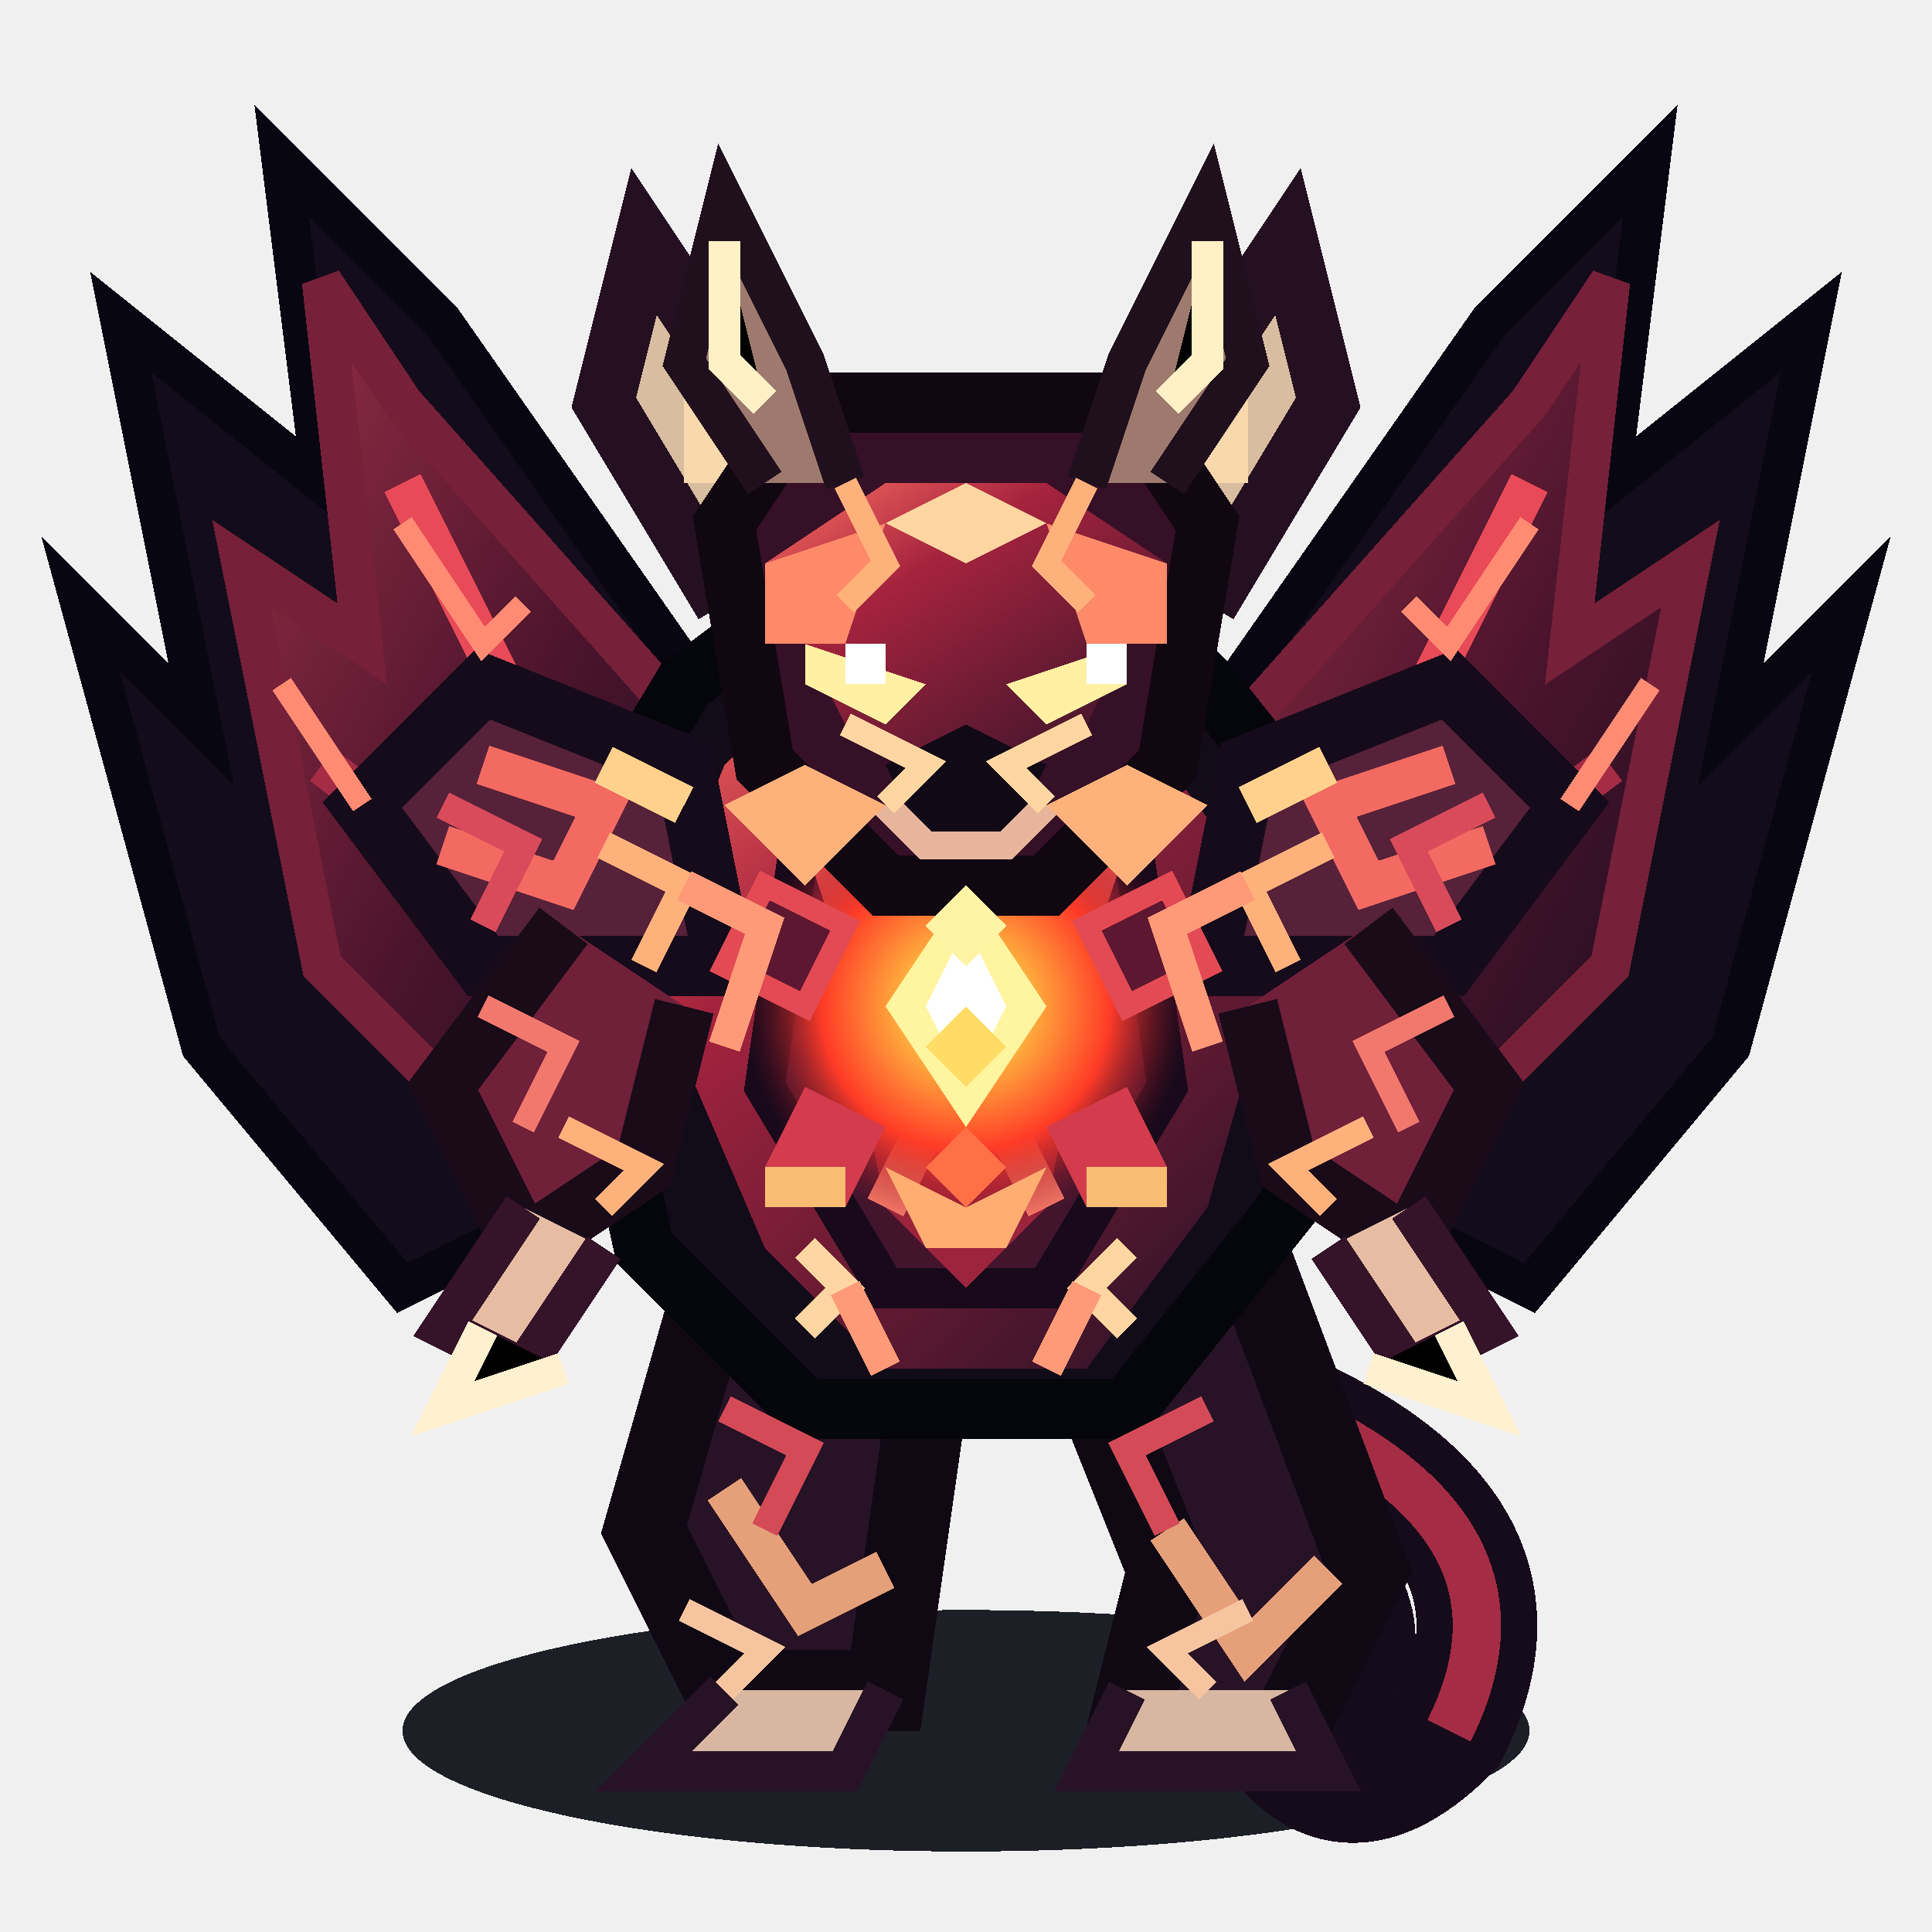
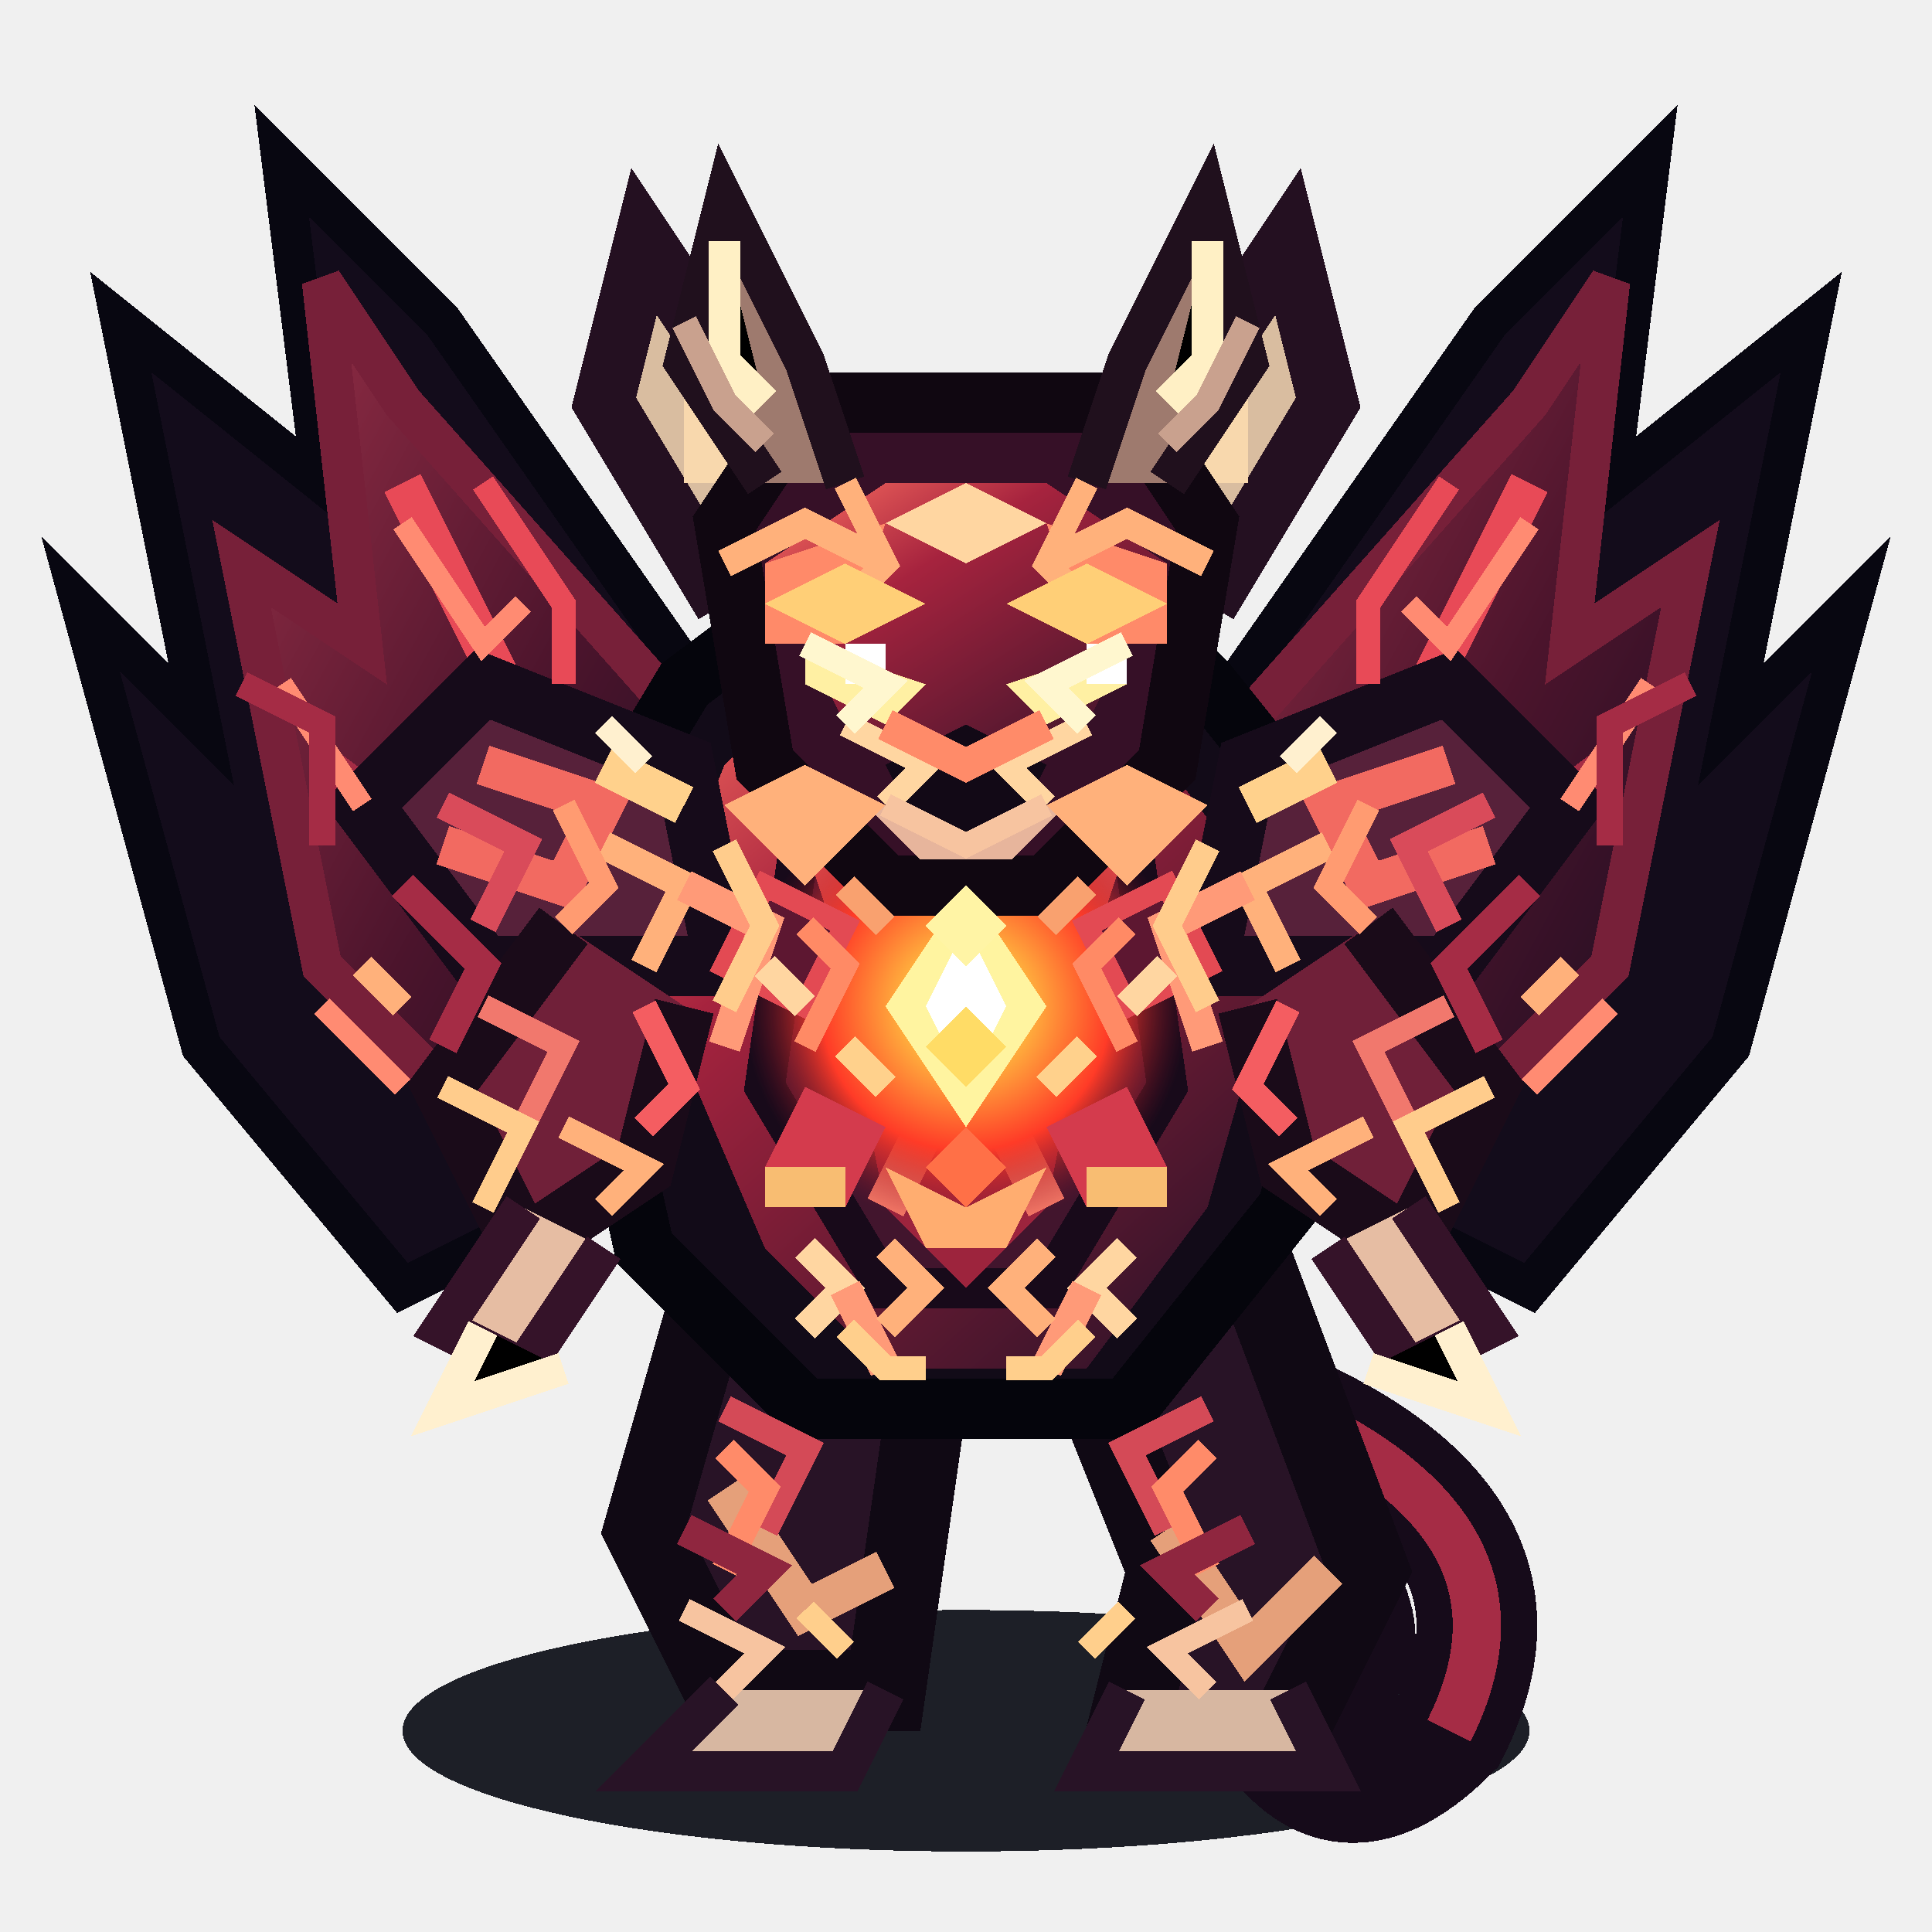
<svg xmlns="http://www.w3.org/2000/svg" width="256" height="256" viewBox="0 0 128 128" shape-rendering="crispEdges">
  <g transform="scale(2.666667)">
    <defs>
      <linearGradient id="wing" x2="1" y2="1">
        <stop stop-color="#9b3048" />
        <stop offset=".55" stop-color="#4b142c" />
        <stop offset="1" stop-color="#170d20" />
      </linearGradient>
      <linearGradient id="armor" x2=".8" y2="1">
        <stop stop-color="#ff7162" />
        <stop offset=".35" stop-color="#a6233e" />
        <stop offset="1" stop-color="#321329" />
      </linearGradient>
      <radialGradient id="core">
        <stop stop-color="#fff8b5" />
        <stop offset=".28" stop-color="#ffb43e" />
        <stop offset=".65" stop-color="#ff3b27" />
        <stop offset="1" stop-color="#7c102b" stop-opacity="0" />
      </radialGradient>
    </defs>
    <ellipse cx="24" cy="43" rx="14" ry="3" fill="#050811" opacity=".9" />
    <path d="M18 18 11 8 7 4 8 12 3 8 5 18 2 15 5 26 10 32 16 29 20 23Z" fill="#130c1b" stroke="#080711" />
    <path d="M30 18 37 8 41 4 40 12 45 8 43 18 46 15 43 26 38 32 32 29 28 23Z" fill="#130c1b" stroke="#080711" />
    <path d="M18 19 10 10 8 7 9 16 6 14 8 24 13 29 18 26Z" fill="url(#wing)" stroke="#772039" />
    <path d="M30 19 38 10 40 7 39 16 42 14 40 24 35 29 30 26Z" fill="url(#wing)" stroke="#772039" />
    <path d="M10 12 13 18 15 25M38 12 35 18 33 25" fill="none" stroke="#e84a57" stroke-width="1" />
    <path d="M8 19 12 22 14 27M40 19 36 22 34 27" fill="none" stroke="#a52c45" />
    <path d="M29 34 Q39 37 36 43 Q33 46 31 42 Q35 42 33 39" fill="none" stroke="#160b1a" stroke-width="3" />
    <path d="M29 34 Q39 37 36 43" fill="none" stroke="#a52c45" stroke-width="1.2" />
    <path d="M18 31 16 38 18 42 22 42 23 35M27 34 29 39 28 43 32 43 34 39 31 31" fill="#281326" stroke="#100914" stroke-width="2" />
    <path d="M18 37 20 40 22 39M29 38 31 41 33 39" fill="none" stroke="#e5a07a" />
    <path d="M18 42 16 44 21 44 22 42M28 42 27 44 33 44 32 42" fill="#d7b7a1" stroke="#281326" />
    <path d="M17 17 14 22 16 31 20 35 28 35 32 30 34 22 30 17 27 14 21 14Z" fill="#120b18" stroke="#05050c" stroke-width="1.5" />
    <path d="M18 19 16 24 19 31 22 34 27 34 30 30 32 23 29 19 26 16 21 16Z" fill="url(#armor)" />
    <path d="M17 19 12 17 9 20 12 24 18 24ZM31 19 36 17 39 20 36 24 30 24Z" fill="#57213a" stroke="#160b1a" stroke-width="1.5" />
    <path d="M12 19 15 20 14 22 11 21M36 19 33 20 34 22 37 21" fill="none" stroke="#f26a61" />
    <path d="M14 23 11 27 13 31 16 29 17 25M34 23 37 27 35 31 32 29 31 25" fill="#702039" stroke="#1a0b19" stroke-width="1.5" />
    <path d="M13 30 11 33 13 34 15 31M35 30 37 33 35 34 33 31" fill="#e6bda3" stroke="#351329" />
    <path d="M12 33 11 35 14 34M36 33 37 35 34 34" stroke="#fff0cf" stroke-width=".8" />
    <path d="M20 20 24 18 28 20 29 27 26 32 22 32 19 27Z" fill="#42152d" stroke="#180a1a" />
    <path d="M20 21 24 20 28 21 27 24 24 25 21 24Z" fill="#ed514f" />
    <path d="M21 25 24 27 27 25 26 30 24 32 22 30Z" fill="#9d243d" />
    <path d="M21 26 23 28 22 30M27 26 25 28 26 30" stroke="#f67a67" fill="none" />
    <circle cx="24" cy="25" r="5.5" fill="url(#core)" />
    <path d="M24 22 26 25 24 28 22 25Z" fill="#fff4a0" />
    <path d="M24 23 25 25 24 27 23 25Z" fill="#fff" />
    <path d="M18 15 15 10 16 6 20 12 22 13M30 15 33 10 32 6 28 12 26 13" fill="#d9bda0" stroke="#241021" stroke-width="1.5" />
    <path d="M17 12 17 8 19 12M31 12 31 8 29 12" fill="#f8d8ad" />
    <path d="M18 13 20 10 28 10 30 13 29 19 26 22 22 22 19 19Z" fill="#361027" stroke="#100711" stroke-width="1.5" />
    <path d="M19 14 22 12 26 12 29 14 27 18 24 20 21 18Z" fill="url(#armor)" />
    <path d="M19 14 22 13 21 16 19 16M29 14 26 13 27 16 29 16" fill="#ff8a69" />
    <path d="M20 16 23 17 22 18 20 17M28 16 25 17 26 18 28 17" fill="#fff0a3" />
    <rect x="21" y="16" width="1" height="1" fill="#fff" />
    <rect x="27" y="16" width="1" height="1" fill="#fff" />
    <path d="M22 19 24 18 26 19 25 21 23 21Z" fill="#120916" />
    <path d="M22 20 23 21 25 21 26 20" fill="none" stroke="#e7b59c" stroke-width=".7" />
    <path d="M19 12 17 9 18 5 20 9 21 12M29 12 31 9 30 5 28 9 27 12" fill="#9e7a6e" stroke="#20101d" stroke-width="1" />
    <path d="M18 6 18 9 19 10M30 6 30 9 29 10" stroke="#fff0c5" stroke-width=".8" />
    <path d="M18 20 20 19 22 20 20 22Z M26 20 28 19 30 20 28 22Z" fill="#ffb17b" />
    <path d="M19 22 21 23 20 25 18 24Z M29 22 27 23 28 25 30 24Z" fill="#5d1731" stroke="#e34a53" stroke-width=".55" />
    <path d="M20 27 22 28 21 30 19 29Z M28 27 26 28 27 30 29 29Z" fill="#d43b4d" />
    <path d="M22 29 24 30 26 29 25 31 23 31Z" fill="#ffad70" />
    <path d="M20 31 21 32 20 33M28 31 27 32 28 33" fill="none" stroke="#ffd6a1" stroke-width=".7" />
    <path d="M15 21 17 22 16 24M33 21 31 22 32 24" fill="none" stroke="#ffb17b" stroke-width=".7" />
    <path d="M11 20 13 21 12 23M37 20 35 21 36 23" fill="none" stroke="#d94b5a" stroke-width=".7" />
    <path d="M12 25 14 26 13 28M36 25 34 26 35 28" fill="none" stroke="#f1786d" stroke-width=".6" />
    <path d="M21 12 22 14 21 15M27 12 26 14 27 15" fill="none" stroke="#ffb17b" stroke-width=".6" />
    <path d="M22 13 24 12 26 13 24 14Z" fill="#ffd6a1" />
    <path d="M21 18 23 19 22 20M27 18 25 19 26 20" fill="none" stroke="#ffd6a1" stroke-width=".6" />
    <path d="M23 23 24 22 25 23 24 24Z" fill="#fff4a5" />
    <path d="M23 26 24 25 25 26 24 27Z" fill="#ffdc66" />
    <path d="M23 29 24 28 25 29 24 30Z" fill="#ff7047" />
    <path d="M10 13 12 16 13 15M38 13 36 16 35 15M7 17 9 20M41 17 39 20" fill="none" stroke="#ff8b72" stroke-width=".55" />
    <path d="M14 28 16 29 15 30M34 28 32 29 33 30" fill="none" stroke="#ffb17b" stroke-width=".6" />
    <path d="M18 35 20 36 19 38M30 35 28 36 29 38" fill="none" stroke="#d44a57" stroke-width=".7" />
    <path d="M17 40 19 41 18 42M31 40 29 41 30 42" fill="none" stroke="#f7c4a0" stroke-width=".6" />
    <path d="M17 22 19 23 18 26M31 22 29 23 30 26M21 32 22 34M27 32 26 34" fill="none" stroke="#ff9a78" stroke-width=".8" />
    <path d="M15 19 17 20M33 19 31 20" stroke="#ffd18c" stroke-width="1" />
    <rect x="19" y="29" width="2" height="1" fill="#f8bd72" />
    <rect x="27" y="29" width="2" height="1" fill="#f8bd72" />
+     <path d="M17 8 18 10 19 11M31 8 30 10 29 11" fill="none" stroke="#c9a18e" stroke-width=".65" />
+     <path d="M18 14 20 13 22 14M30 14 28 13 26 14" fill="none" stroke="#ffb17b" stroke-width=".7" />
+     <path d="M19 15 21 14 23 15 21 16Z M29 15 27 14 25 15 27 16Z" fill="#ffcf77" />
+     <path d="M20 16 22 17 21 18M28 16 26 17 27 18" fill="none" stroke="#fff7cf" stroke-width=".65" />
+     <path d="M22 18 24 19 26 18" fill="none" stroke="#ff8b69" stroke-width=".8" />
+     <path d="M22 20 24 21 26 20" fill="none" stroke="#f7c4a0" stroke-width=".6" />
+     <path d="M18 21 19 23 18 25M30 21 29 23 30 25" fill="none" stroke="#ffcc8c" stroke-width=".65" />
+     <path d="M20 23 21 24 20 26M28 23 27 24 28 26" fill="none" stroke="#ff8a65" stroke-width=".6" />
+     <path d="M21 26 22 27M27 26 26 27" stroke="#ffd18c" stroke-width=".7" />
+     <path d="M22 31 23 32 22 33M26 31 25 32 26 33" fill="none" stroke="#ffb17b" stroke-width=".65" />
+     <path d="M14 20 15 22 14 23M34 20 33 22 34 23" fill="none" stroke="#ff9b71" stroke-width=".6" />
+     <path d="M10 22 12 24 11 26M38 22 36 24 37 26" fill="none" stroke="#a52c45" stroke-width=".75" />
+     <path d="M9 24 10 25M39 24 38 25" stroke="#ffb17b" stroke-width=".65" />
+     <path d="M11 27 13 28 12 30M37 27 35 28 36 30" fill="none" stroke="#ffcc8c" stroke-width=".6" />
+     <path d="M16 25 17 27 16 28M32 25 31 27 32 28" fill="none" stroke="#f45d61" stroke-width=".65" />
+     <path d="M19 24 20 25M29 24 28 25" stroke="#ffd6a1" stroke-width=".7" />
+     <path d="M21 22 22 23M27 22 26 23" stroke="#f9a16f" stroke-width=".65" />
+     <path d="M21 33 22 34 23 34M27 33 26 34 25 34" fill="none" stroke="#ffcf8c" stroke-width=".6" />
+     <path d="M18 36 19 37 18 39M30 36 29 37 30 39" fill="none" stroke="#ff8b69" stroke-width=".65" />
+     <path d="M17 38 19 39 18 40M31 38 29 39 30 40" fill="none" stroke="#8f263f" stroke-width=".8" />
+     <path d="M20 40 21 41M28 40 27 41" stroke="#ffcf8c" stroke-width=".6" />
+     <path d="M12 12 14 15 14 17M36 12 34 15 34 17" fill="none" stroke="#e84a57" stroke-width=".6" />
+     <path d="M6 17 8 18 8 21M42 17 40 18 40 21" fill="none" stroke="#a52c45" stroke-width=".65" />
+     <path d="M8 25 10 27M40 25 38 27" stroke="#ff8b72" stroke-width=".55" />
+     <path d="M15 18 16 19M33 18 32 19" stroke="#fff0cf" stroke-width=".6" />
  </g>
</svg>
